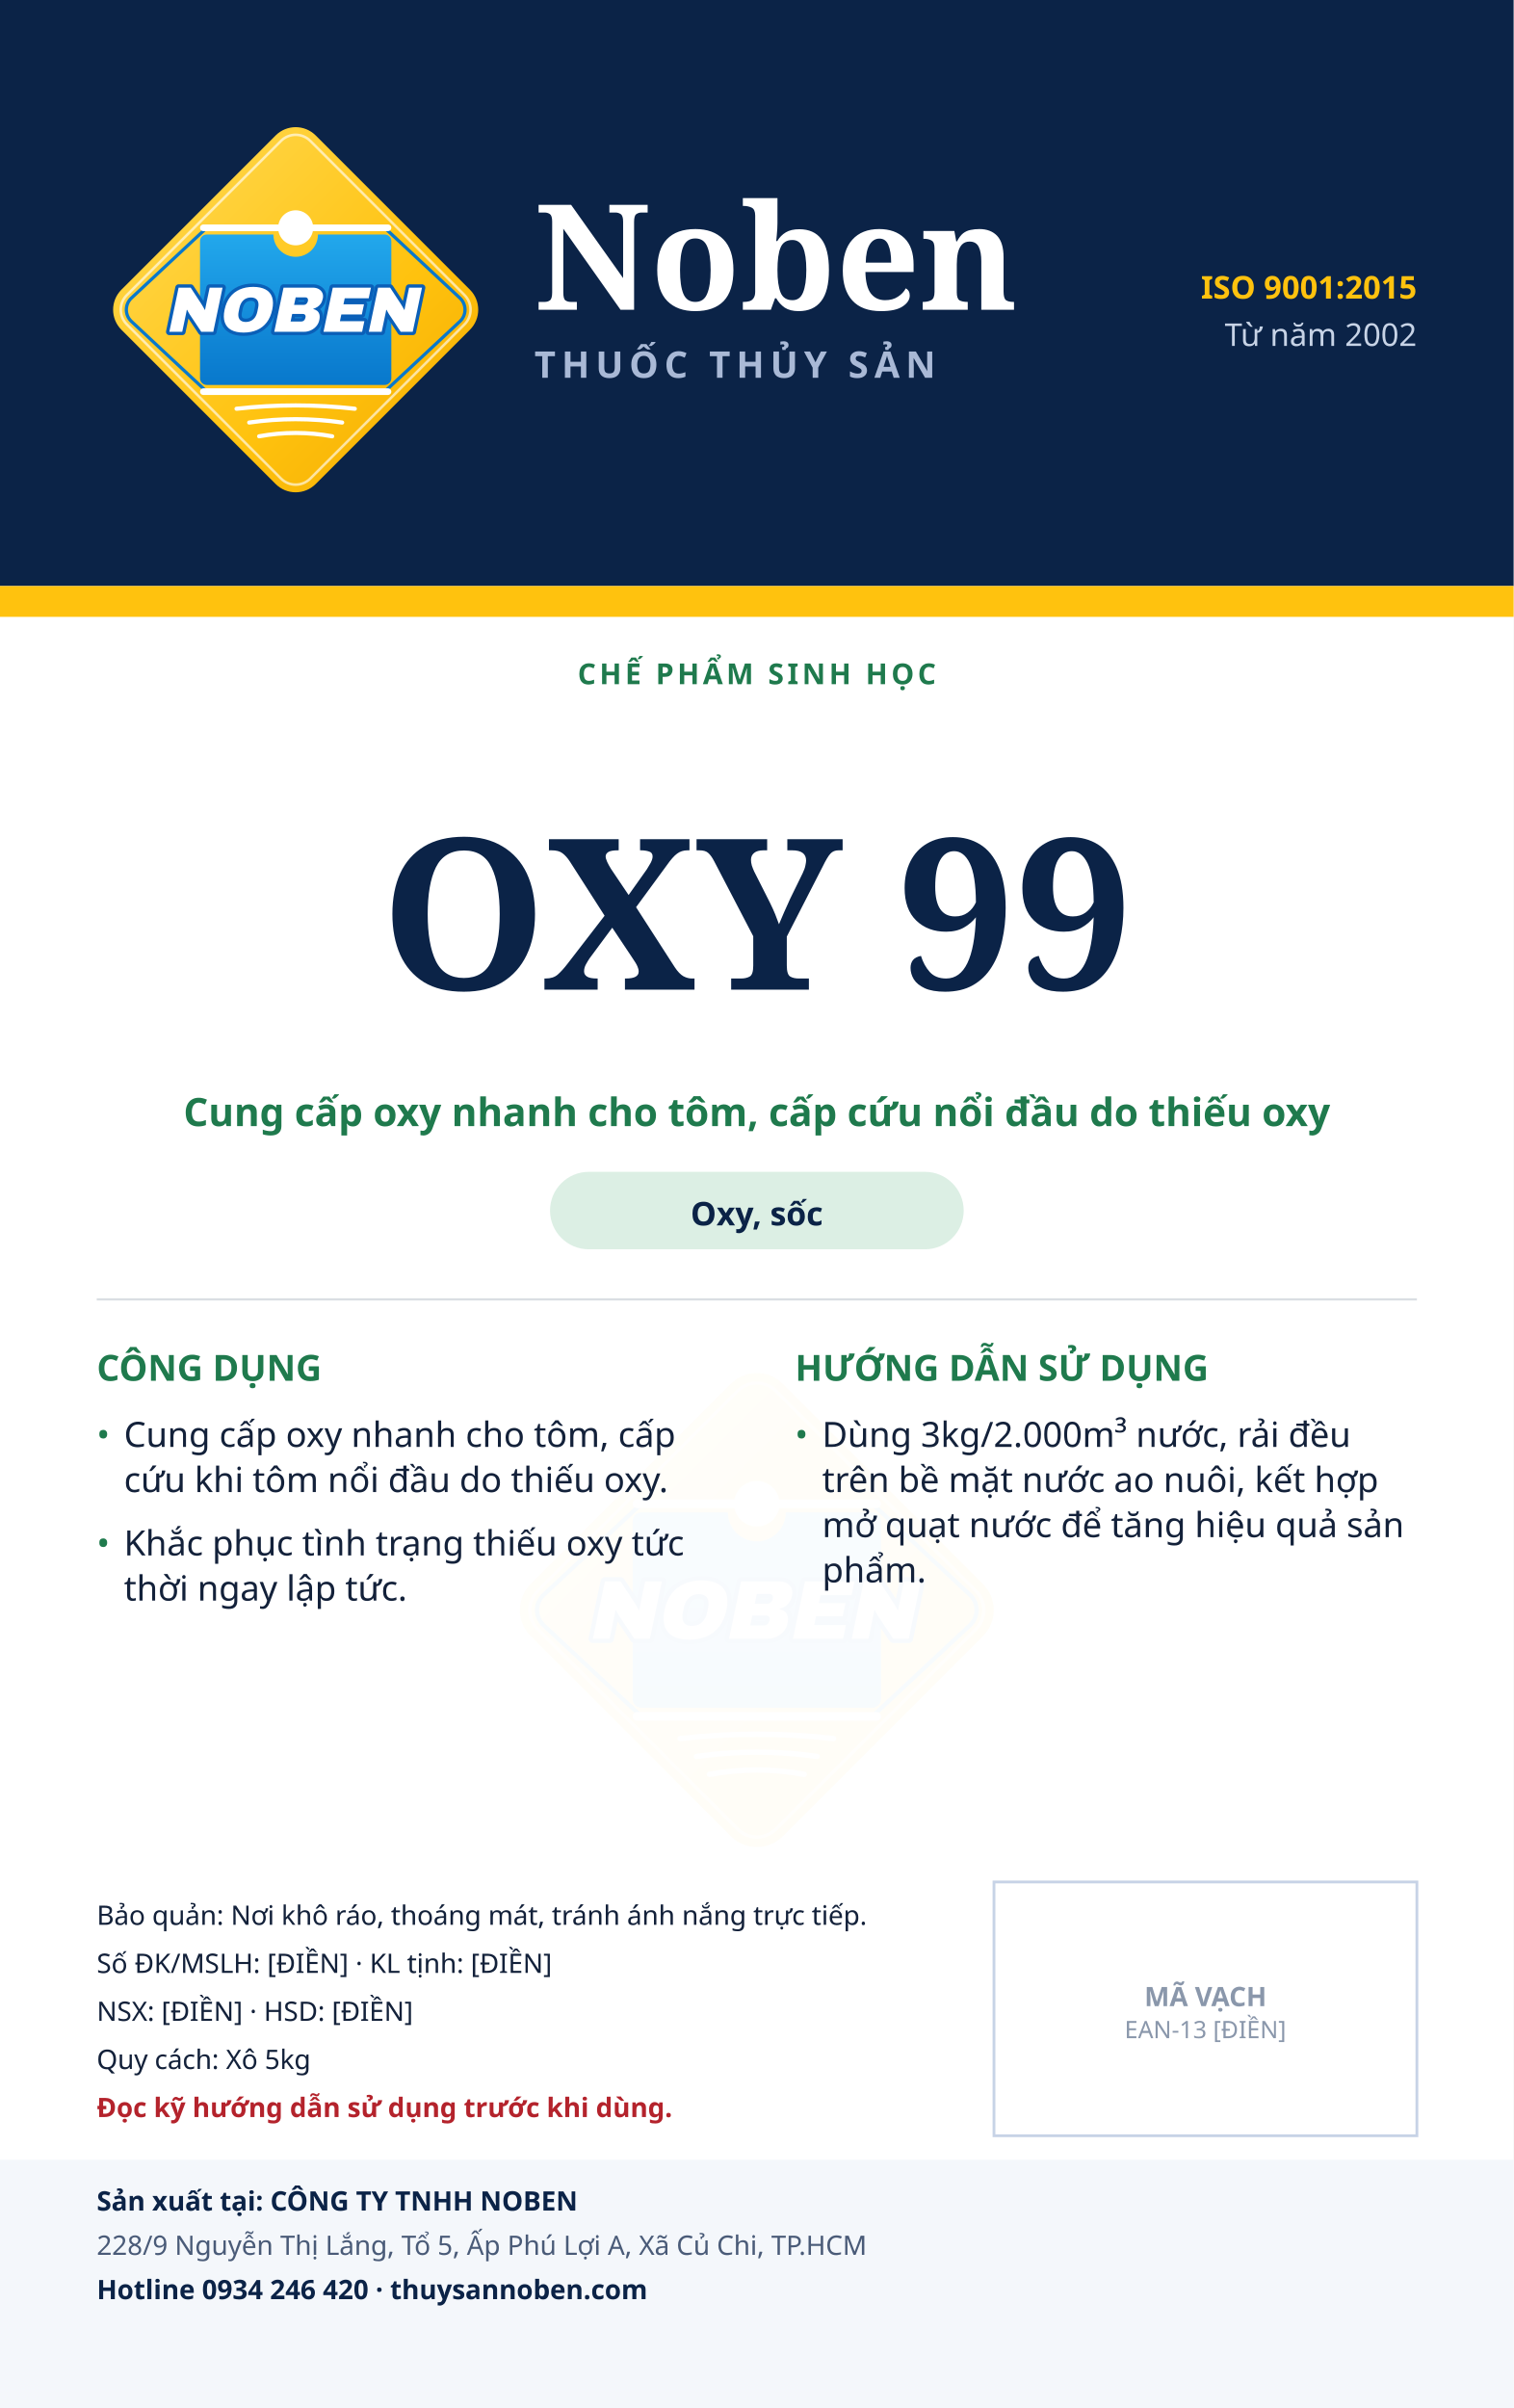
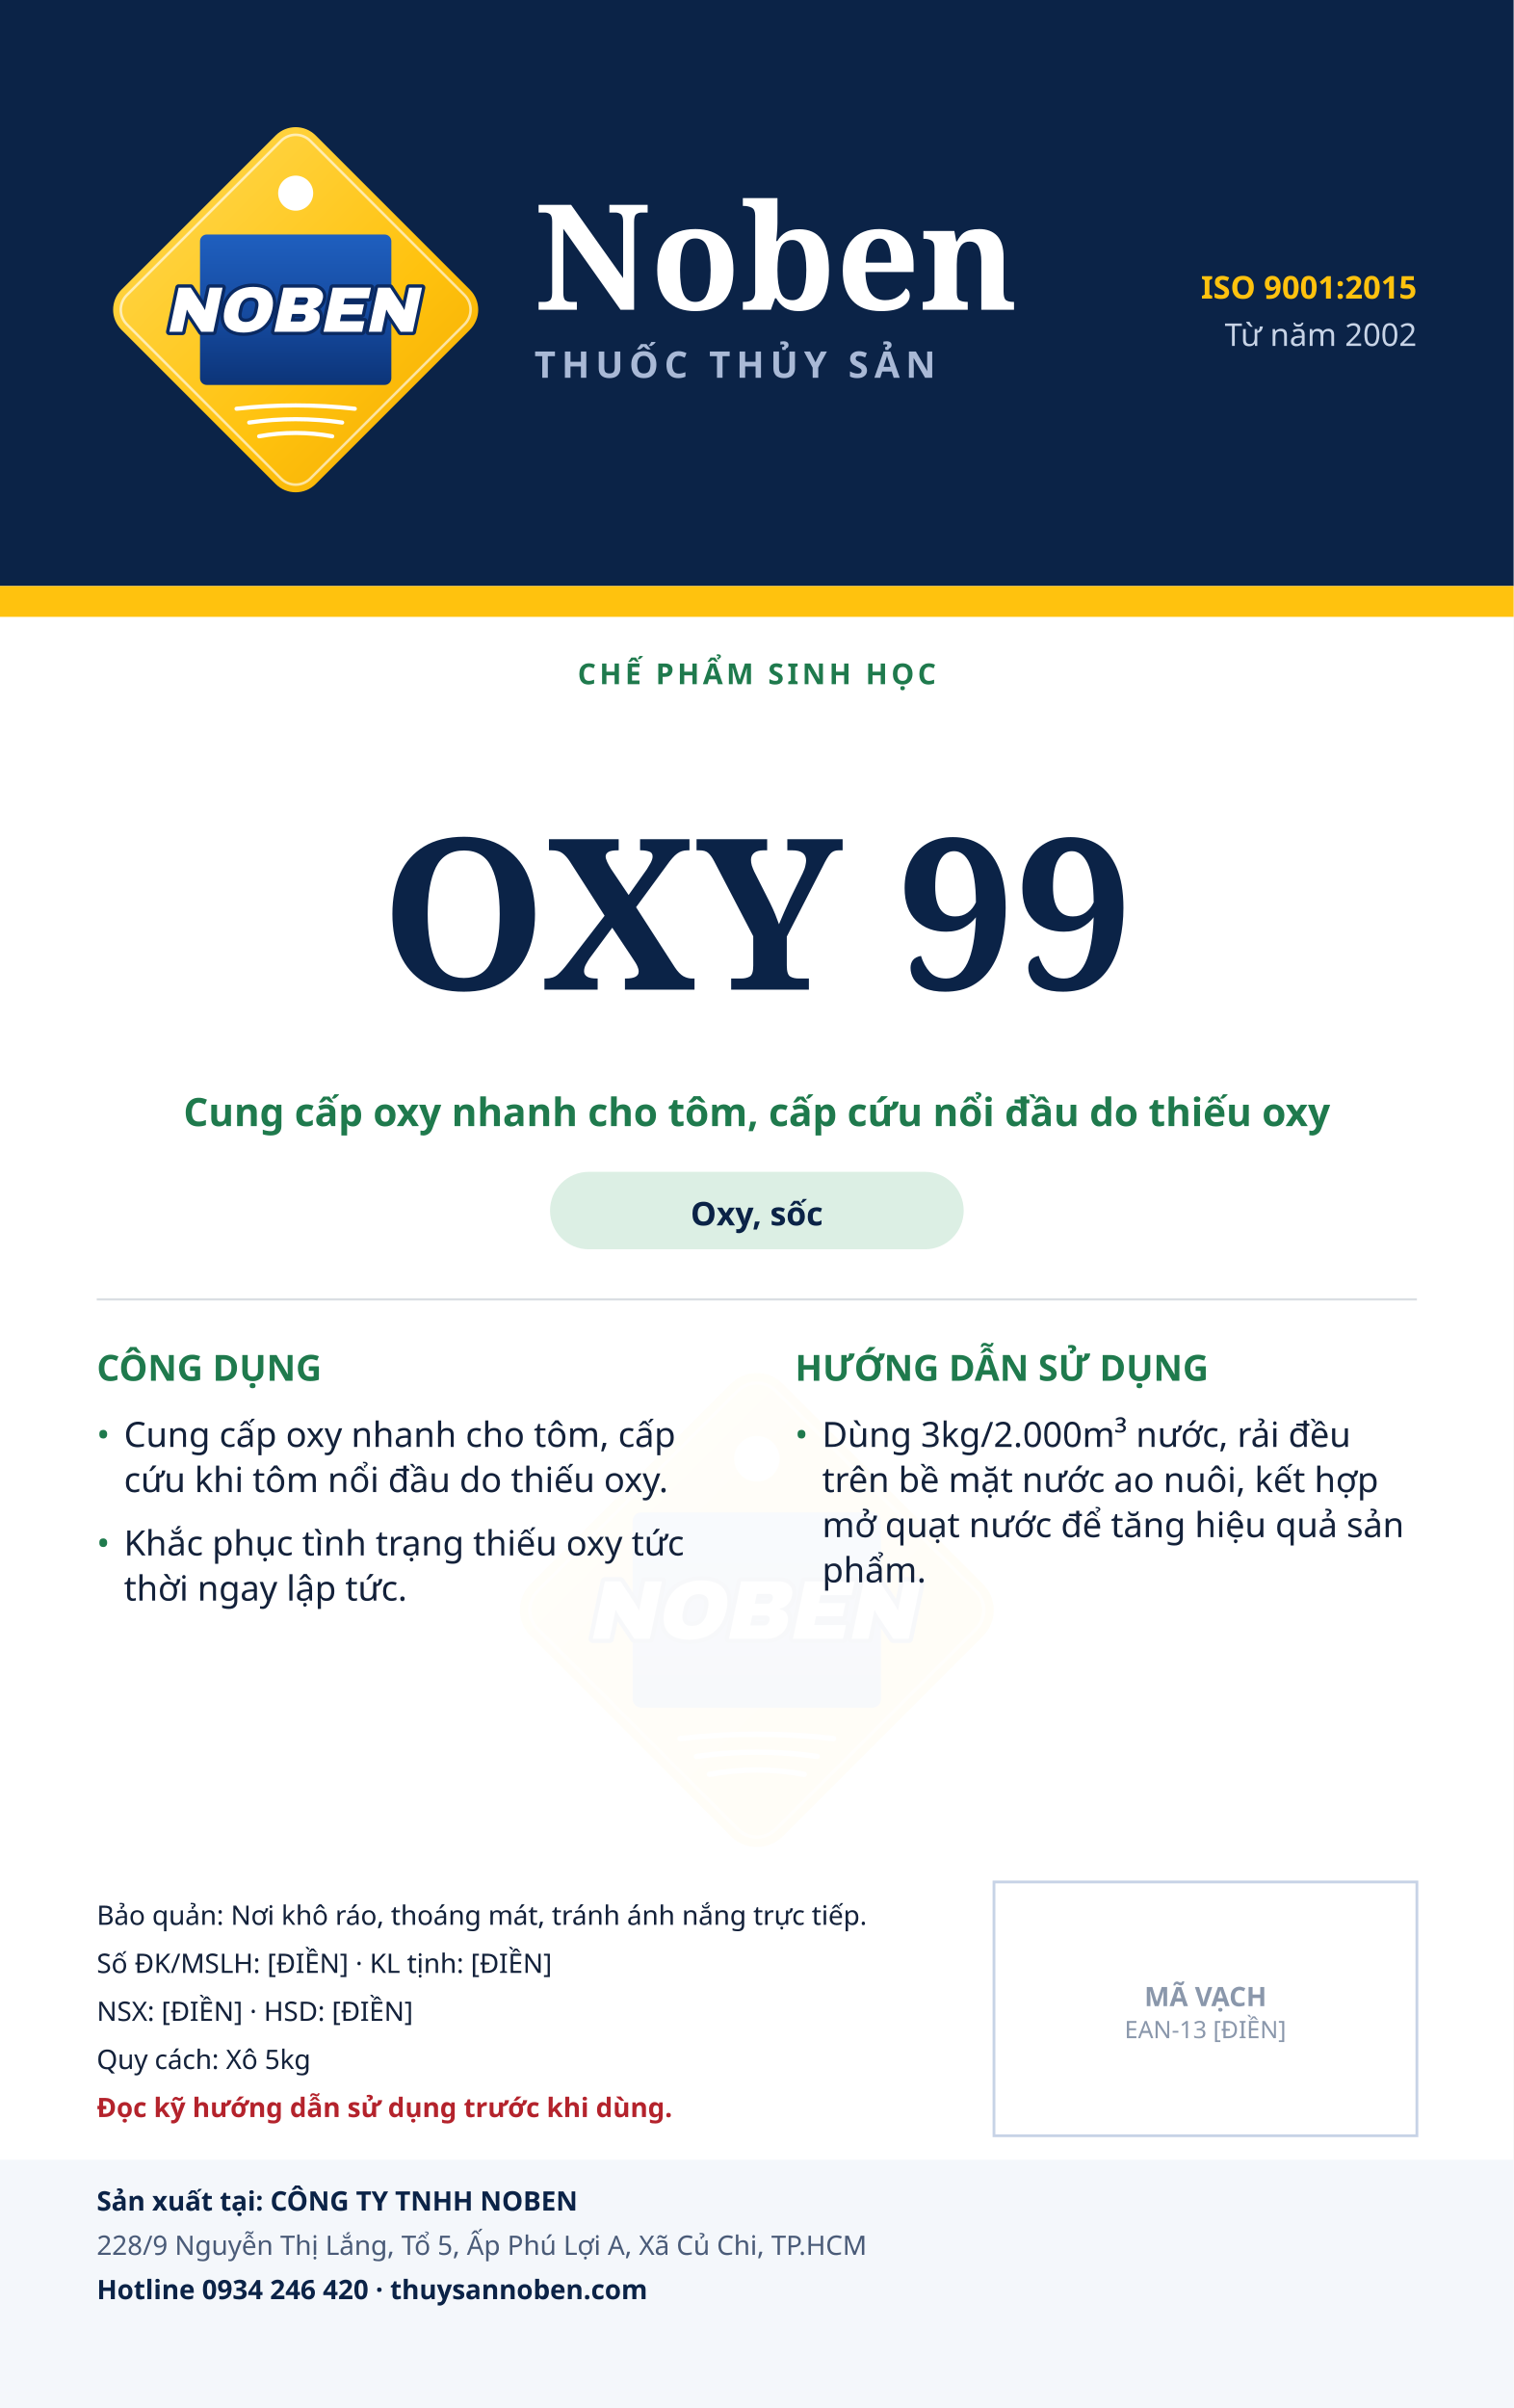
<svg xmlns="http://www.w3.org/2000/svg" xmlns:xlink="http://www.w3.org/1999/xlink" width="136mm" height="216.34mm" viewBox="-3 -3 136 216.34" data-trim="130 210.34" data-tran-le="3" data-an-toan="5.69">
  <defs>
    <clipPath id="nb-trang-giua">
      <rect x="0" y="52.42" width="130" height="138.62" />
    </clipPath>
  </defs>
  <g id="nen">
    <rect x="-3" y="-3" width="136" height="216.34" fill="#ffffff" />
    <rect x="-3" y="191.04" width="136" height="22.3" fill="#f4f7fb" />
    <g opacity="0.035" clip-path="url(#nb-trang-giua)">
      <use href="#nb-mark-art" xlink:href="#nb-mark-art" transform="translate(41.8 118.45) scale(0.09063)" />
    </g>
  </g>
  <g id="dai-thuong-hieu" data-khung="45.02 0 79.29 49.65">
    <rect x="-3" y="-3" width="136" height="52.65" fill="#0b2347" />
    <rect x="-3" y="49.65" width="136" height="2.77" fill="#ffc20e" />
    <text font-family="'Playfair Display ExtraBold', 'Playfair Display', serif" font-weight="800" font-size="13.21" fill="#ffffff" x="45.02" y="24.83">Noben</text>
    <text font-family="'Be Vietnam Pro SemiBold', 'Be Vietnam Pro', sans-serif" font-weight="600" font-size="3.3" fill="#a9b9d6" letter-spacing="0.53" x="45.02" y="30.94">THUỐC THỦY SẢN</text>
    <text font-family="'Be Vietnam Pro SemiBold', 'Be Vietnam Pro', sans-serif" font-weight="600" font-size="2.83" fill="#ffc20e" text-anchor="end" x="124.31" y="23.83">ISO 9001:2015</text>
    <text font-family="'Be Vietnam Pro', sans-serif" font-weight="400" font-size="2.83" fill="#c7d3e6" text-anchor="end" x="124.31" y="28.08">Từ năm 2002</text>
  </g>
  <g id="logo">
    <g transform="translate(5.69 6.95) scale(0.06983)">
      <g id="nb-mark-art">
        <defs>
          <linearGradient id="nb-g" x1="0" y1="0" x2="1" y2="1">
            <stop offset="0" stop-color="#ffdb57" />
            <stop offset=".618" stop-color="#ffc20e" />
            <stop offset="1" stop-color="#f2a900" />
          </linearGradient>
          <linearGradient id="nb-b" x1="0" y1="0" x2="0" y2="1">
-             <stop offset="0" stop-color="#22a8ec" />
-             <stop offset=".618" stop-color="#1289d8" />
-             <stop offset="1" stop-color="#0878cc" />
+             <stop offset="0" stop-color="#1f5fbf" />
+             <stop offset=".618" stop-color="#14479a" />
+             <stop offset="1" stop-color="#0c3478" />
          </linearGradient>
        </defs>
        <path d="M281.79 31.79 L480.21 230.21 A36.47 36.47 0 0 1 480.21 281.79 L281.79 480.21 A36.47 36.47 0 0 1 230.21 480.21 L31.79 281.79 A36.47 36.47 0 0 1 31.79 230.21 L230.21 31.79 A36.47 36.47 0 0 1 281.79 31.79 Z" fill="url(#nb-g)" />
-         <path d="M274.83 38.76 L473.24 237.17 A26.62 26.62 0 0 1 473.24 274.83 L274.83 473.24 A26.62 26.62 0 0 1 237.17 473.24 L38.76 274.83 A26.62 26.62 0 0 1 38.76 237.17 L237.17 38.76 A26.62 26.62 0 0 1 274.83 38.76 Z" fill="none" stroke="#fff" stroke-opacity=".618" stroke-width="3.29" />
-         <path d="M370.48 150.62 L467.36 240.98 A20.53 20.53 0 0 1 467.36 271.02 L370.48 361.38 M141.52 150.62 L44.64 240.98 A20.53 20.53 0 0 0 44.64 271.02 L141.52 361.38" fill="none" stroke="#0878cc" stroke-width="4.18" stroke-linejoin="round" stroke-linecap="round" />
-         <rect x="132.91" y="146.31" width="246.19" height="8.61" rx="4.31" fill="#fff" />
-         <rect x="132.91" y="357.08" width="246.19" height="8.61" rx="4.31" fill="#fff" />
-         <path d="M141.52 159.23 H227.33 A28.67 28.67 0 0 0 284.67 159.23 H370.48 A8.61 8.61 0 0 1 379.09 167.84 V344.16 A8.61 8.61 0 0 1 370.48 352.77 H141.52 A8.61 8.61 0 0 1 132.91 344.16 V167.84 A8.61 8.61 0 0 1 141.52 159.23 Z" fill="url(#nb-b)" />
-         <circle cx="256" cy="150.62" r="22.54" fill="#fff" />
+         <path d="M274.83 38.76 L473.24 237.17 A26.62 26.62 0 0 1 473.24 274.83 L274.83 473.24 A26.62 26.62 0 0 1 237.17 473.24 L38.76 274.83 A26.62 26.62 0 0 1 38.76 237.17 L237.17 38.76 A26.62 26.62 0 0 1 274.83 38.76 Z" fill="none" stroke="#ffffff" stroke-opacity=".618" stroke-width="3.29" />
+         <path d="M141.52 159.23 H370.48 A8.61 8.61 0 0 1 379.09 167.84 V344.16 A8.61 8.61 0 0 1 370.48 352.77 H141.52 A8.61 8.61 0 0 1 132.91 344.16 V167.84 A8.61 8.61 0 0 1 141.52 159.23 Z" fill="url(#nb-b)" />
+         <circle cx="256" cy="106.02" r="22.54" fill="#ffffff" />
        <g transform="translate(93.46 284.39) scale(0.89704)">
-           <g fill="none" stroke="#0a5fb8" stroke-width="9.6" stroke-linejoin="round">
+           <g fill="none" stroke="#0a2a63" stroke-width="9.6" stroke-linejoin="round">
            <path transform="translate(-6.81 0)" d="M6.808 0.0 20.1 -63.296H37.396L52.312 -40.572Q52.947 -39.652 53.96 -37.904Q54.973 -36.156 56.022 -34.362Q57.071 -32.568 57.575 -31.464L58.074 -31.648Q58.523 -34.224 59.054 -36.754Q59.586 -39.284 59.856 -40.572L64.628 -63.296H83.12L69.828 0.0H52.624L35.765 -25.3Q34.587 -27.14 33.802 -28.658Q33.017 -30.176 32.295 -31.556L31.796 -31.372Q31.521 -29.624 31.154 -27.876Q30.787 -26.128 30.613 -25.3L25.3 0.0Z " />
            <path transform="translate(-7.2 0)" d="M113.676 1.104Q102.912 1.104 96.049 -2.576Q89.186 -6.256 86.674 -13.57Q84.162 -20.884 86.422 -31.648Q88.702 -42.504 94.276 -49.772Q99.85 -57.04 108.259 -60.72Q116.668 -64.4 127.432 -64.4Q138.288 -64.4 145.151 -60.72Q152.014 -57.04 154.536 -49.772Q157.058 -42.504 154.778 -31.648Q152.518 -20.884 146.934 -13.57Q141.35 -6.256 132.941 -2.576Q124.532 1.104 113.676 1.104ZM116.864 -14.076Q120.176 -14.076 122.928 -15.134Q125.68 -16.192 127.788 -18.124Q129.896 -20.056 131.294 -22.77Q132.692 -25.484 133.368 -28.704L134.604 -34.592Q135.281 -37.812 135.022 -40.526Q134.764 -43.24 133.468 -45.172Q132.172 -47.104 129.864 -48.162Q127.556 -49.22 124.244 -49.22Q120.932 -49.22 118.18 -48.162Q115.428 -47.104 113.366 -45.172Q111.304 -43.24 109.906 -40.526Q108.509 -37.812 107.832 -34.592L106.596 -28.704Q105.92 -25.484 106.178 -22.77Q106.436 -20.056 107.686 -18.124Q108.936 -16.192 111.244 -15.134Q113.552 -14.076 116.864 -14.076Z " />
            <path transform="translate(-7.59 0)" d="M158.08 0.0 171.372 -63.296H213.508Q218.292 -63.296 221.833 -61.318Q225.373 -59.34 227.031 -55.844Q228.689 -52.348 227.723 -47.748Q226.757 -43.148 224.667 -40.204Q222.577 -37.26 219.827 -35.558Q217.078 -33.856 214.052 -33.028L213.975 -32.66Q217.132 -31.924 219.469 -30.13Q221.807 -28.336 222.786 -25.116Q223.766 -21.896 222.704 -16.836Q221.641 -11.776 218.365 -8.004Q215.089 -4.232 210.504 -2.116Q205.92 0.0 200.768 0.0ZM181.503 -14.72H196.959Q199.075 -14.72 200.672 -16.192Q202.269 -17.664 202.888 -20.608Q203.177 -21.988 202.821 -23.138Q202.464 -24.288 201.542 -24.932Q200.619 -25.576 199.239 -25.576H183.783ZM186.526 -38.64H200.51Q201.982 -38.64 203.139 -39.33Q204.296 -40.02 205.165 -41.308Q206.033 -42.596 206.439 -44.528Q206.864 -46.552 205.783 -47.978Q204.703 -49.404 202.771 -49.404H188.787Z " />
            <path transform="translate(-7.8 0)" d="M228.932 0.0 242.224 -63.296H296.964L293.776 -48.116H259.368L257.533 -39.376H286.973L283.92 -24.84H254.48L252.452 -15.18H287.504L284.316 0.0Z " />
            <path transform="translate(-8 0)" d="M294.08 0.0 307.372 -63.296H324.668L339.584 -40.572Q340.219 -39.652 341.232 -37.904Q342.245 -36.156 343.294 -34.362Q344.343 -32.568 344.847 -31.464L345.346 -31.648Q345.795 -34.224 346.326 -36.754Q346.858 -39.284 347.128 -40.572L351.9 -63.296H370.392L357.1 0.0H339.896L323.037 -25.3Q321.859 -27.14 321.074 -28.658Q320.289 -30.176 319.567 -31.556L319.068 -31.372Q318.793 -29.624 318.426 -27.876Q318.059 -26.128 317.885 -25.3L312.572 0.0Z" />
          </g>
-           <g fill="#fff">
+           <g fill="#ffffff">
            <path transform="translate(-6.81 0)" d="M6.808 0.0 20.1 -63.296H37.396L52.312 -40.572Q52.947 -39.652 53.96 -37.904Q54.973 -36.156 56.022 -34.362Q57.071 -32.568 57.575 -31.464L58.074 -31.648Q58.523 -34.224 59.054 -36.754Q59.586 -39.284 59.856 -40.572L64.628 -63.296H83.12L69.828 0.0H52.624L35.765 -25.3Q34.587 -27.14 33.802 -28.658Q33.017 -30.176 32.295 -31.556L31.796 -31.372Q31.521 -29.624 31.154 -27.876Q30.787 -26.128 30.613 -25.3L25.3 0.0Z " />
            <path transform="translate(-7.2 0)" d="M113.676 1.104Q102.912 1.104 96.049 -2.576Q89.186 -6.256 86.674 -13.57Q84.162 -20.884 86.422 -31.648Q88.702 -42.504 94.276 -49.772Q99.85 -57.04 108.259 -60.72Q116.668 -64.4 127.432 -64.4Q138.288 -64.4 145.151 -60.72Q152.014 -57.04 154.536 -49.772Q157.058 -42.504 154.778 -31.648Q152.518 -20.884 146.934 -13.57Q141.35 -6.256 132.941 -2.576Q124.532 1.104 113.676 1.104ZM116.864 -14.076Q120.176 -14.076 122.928 -15.134Q125.68 -16.192 127.788 -18.124Q129.896 -20.056 131.294 -22.77Q132.692 -25.484 133.368 -28.704L134.604 -34.592Q135.281 -37.812 135.022 -40.526Q134.764 -43.24 133.468 -45.172Q132.172 -47.104 129.864 -48.162Q127.556 -49.22 124.244 -49.22Q120.932 -49.22 118.18 -48.162Q115.428 -47.104 113.366 -45.172Q111.304 -43.24 109.906 -40.526Q108.509 -37.812 107.832 -34.592L106.596 -28.704Q105.92 -25.484 106.178 -22.77Q106.436 -20.056 107.686 -18.124Q108.936 -16.192 111.244 -15.134Q113.552 -14.076 116.864 -14.076Z " />
            <path transform="translate(-7.59 0)" d="M158.08 0.0 171.372 -63.296H213.508Q218.292 -63.296 221.833 -61.318Q225.373 -59.34 227.031 -55.844Q228.689 -52.348 227.723 -47.748Q226.757 -43.148 224.667 -40.204Q222.577 -37.26 219.827 -35.558Q217.078 -33.856 214.052 -33.028L213.975 -32.66Q217.132 -31.924 219.469 -30.13Q221.807 -28.336 222.786 -25.116Q223.766 -21.896 222.704 -16.836Q221.641 -11.776 218.365 -8.004Q215.089 -4.232 210.504 -2.116Q205.92 0.0 200.768 0.0ZM181.503 -14.72H196.959Q199.075 -14.72 200.672 -16.192Q202.269 -17.664 202.888 -20.608Q203.177 -21.988 202.821 -23.138Q202.464 -24.288 201.542 -24.932Q200.619 -25.576 199.239 -25.576H183.783ZM186.526 -38.64H200.51Q201.982 -38.64 203.139 -39.33Q204.296 -40.02 205.165 -41.308Q206.033 -42.596 206.439 -44.528Q206.864 -46.552 205.783 -47.978Q204.703 -49.404 202.771 -49.404H188.787Z " />
            <path transform="translate(-7.8 0)" d="M228.932 0.0 242.224 -63.296H296.964L293.776 -48.116H259.368L257.533 -39.376H286.973L283.92 -24.84H254.48L252.452 -15.18H287.504L284.316 0.0Z " />
            <path transform="translate(-8 0)" d="M294.08 0.0 307.372 -63.296H324.668L339.584 -40.572Q340.219 -39.652 341.232 -37.904Q342.245 -36.156 343.294 -34.362Q344.343 -32.568 344.847 -31.464L345.346 -31.648Q345.795 -34.224 346.326 -36.754Q346.858 -39.284 347.128 -40.572L351.9 -63.296H370.392L357.1 0.0H339.896L323.037 -25.3Q321.859 -27.14 321.074 -28.658Q320.289 -30.176 319.567 -31.556L319.068 -31.372Q318.793 -29.624 318.426 -27.876Q318.059 -26.128 317.885 -25.3L312.572 0.0Z" />
          </g>
        </g>
-         <path d="M179.92 383.41 Q256 374.8 332.08 383.41 M196.19 401.13 Q256 392.52 315.81 401.13 M208.98 418.85 Q256 410.24 303.02 418.85" fill="none" stroke="#fff" stroke-width="5.32" stroke-linecap="round" />
+         <path d="M179.92 383.41 Q256 374.8 332.08 383.41 M196.19 401.13 Q256 392.52 315.81 401.13 M208.98 418.85 Q256 410.24 303.02 418.85" fill="none" stroke="#ffffff" stroke-width="5.32" stroke-linecap="round" />
      </g>
    </g>
  </g>
  <g id="ten-san-pham" data-khung="5.69 52.42 118.61 64.81">
    <text font-family="'Be Vietnam Pro SemiBold', 'Be Vietnam Pro', sans-serif" font-weight="600" font-size="2.6" fill="#1f7a4d" text-anchor="middle" letter-spacing="0.31">
      <tspan x="65" y="58.47">CHẾ PHẨM SINH HỌC</tspan>
    </text>
    <text font-family="'Playfair Display ExtraBold', 'Playfair Display', serif" font-weight="800" font-size="18.93" fill="#0b2347" text-anchor="middle">
      <tspan x="65" y="85.91">OXY 99</tspan>
    </text>
    <text font-family="'Be Vietnam Pro SemiBold', 'Be Vietnam Pro', sans-serif" font-weight="600" font-size="3.51" fill="#1f7a4d" text-anchor="middle">
      <tspan x="65" y="98.17">Cung cấp oxy nhanh cho tôm, cấp cứu nổi đầu do thiếu oxy</tspan>
    </text>
    <rect x="46.42" y="102.28" width="37.17" height="6.96" rx="3.48" fill="#dcefe4" />
    <text font-family="'Be Vietnam Pro SemiBold', 'Be Vietnam Pro', sans-serif" font-weight="600" font-size="2.92" fill="#0b2347" text-anchor="middle">
      <tspan x="65" y="107.09">Oxy, sốc</tspan>
    </text>
  </g>
  <g id="cong-dung" data-khung="5.69 117.23 55.87 24.41">
    <line x1="5.69" y1="113.74" x2="124.31" y2="113.74" stroke="#0b2347" stroke-opacity="0.15" stroke-width="0.2" />
    <text font-family="'Be Vietnam Pro SemiBold', 'Be Vietnam Pro', sans-serif" font-weight="600" font-size="3.24" fill="#1f7a4d">
      <tspan x="5.69" y="121.05">CÔNG DỤNG</tspan>
    </text>
    <text font-family="'Be Vietnam Pro', sans-serif" font-weight="400" font-size="3.12" fill="#1f7a4d" x="5.69" y="126.99">•</text>
    <text font-family="'Be Vietnam Pro', sans-serif" font-weight="400" font-size="3.12" fill="#13213a">
      <tspan x="8.14" y="126.99">Cung cấp oxy nhanh cho tôm, cấp</tspan>
      <tspan x="8.14" y="131.05">cứu khi tôm nổi đầu do thiếu oxy.</tspan>
    </text>
    <text font-family="'Be Vietnam Pro', sans-serif" font-weight="400" font-size="3.12" fill="#1f7a4d" x="5.69" y="136.74">•</text>
    <text font-family="'Be Vietnam Pro', sans-serif" font-weight="400" font-size="3.12" fill="#13213a">
      <tspan x="8.14" y="136.74">Khắc phục tình trạng thiếu oxy tức</tspan>
      <tspan x="8.14" y="140.8">thời ngay lập tức.</tspan>
    </text>
  </g>
  <g id="huong-dan" data-khung="68.43 117.23 55.87 22.77">
    <text font-family="'Be Vietnam Pro SemiBold', 'Be Vietnam Pro', sans-serif" font-weight="600" font-size="3.24" fill="#1f7a4d">
      <tspan x="68.43" y="121.05">HƯỚNG DẪN SỬ DỤNG</tspan>
    </text>
    <text font-family="'Be Vietnam Pro', sans-serif" font-weight="400" font-size="3.12" fill="#1f7a4d" x="68.43" y="126.99">•</text>
    <text font-family="'Be Vietnam Pro', sans-serif" font-weight="400" font-size="3.12" fill="#13213a">
      <tspan x="70.87" y="126.99">Dùng 3kg/2.000m³ nước, rải đều</tspan>
      <tspan x="70.87" y="131.05">trên bề mặt nước ao nuôi, kết hợp</tspan>
      <tspan x="70.87" y="135.1">mở quạt nước để tăng hiệu quả sản</tspan>
      <tspan x="70.87" y="139.16">phẩm.</tspan>
    </text>
  </g>
  <g id="thanh-phan">
</g>
  <g id="phap-ly" data-khung="5.69 166.08 118.61 38.57">
    <text font-family="'Be Vietnam Pro', sans-serif" font-weight="400" font-size="2.4" fill="#13213a">
      <tspan x="5.69" y="169.93">Bảo quản: Nơi khô ráo, thoáng mát, tránh ánh nắng trực tiếp.</tspan>
    </text>
    <text font-family="'Be Vietnam Pro', sans-serif" font-weight="400" font-size="2.4" fill="#13213a">
      <tspan x="5.69" y="174.25">Số ĐK/MSLH: [ĐIỀN] · KL tịnh: [ĐIỀN]</tspan>
    </text>
    <text font-family="'Be Vietnam Pro', sans-serif" font-weight="400" font-size="2.4" fill="#13213a">
      <tspan x="5.69" y="178.56">NSX: [ĐIỀN] · HSD: [ĐIỀN]</tspan>
    </text>
    <text font-family="'Be Vietnam Pro', sans-serif" font-weight="400" font-size="2.4" fill="#13213a">
      <tspan x="5.69" y="182.88">Quy cách: Xô 5kg</tspan>
    </text>
    <text font-family="'Be Vietnam Pro SemiBold', 'Be Vietnam Pro', sans-serif" font-weight="600" font-size="2.4" fill="#b4232c">
      <tspan x="5.69" y="187.2">Đọc kỹ hướng dẫn sử dụng trước khi dùng.</tspan>
    </text>
    <text font-family="'Be Vietnam Pro SemiBold', 'Be Vietnam Pro', sans-serif" font-weight="600" font-size="2.4" fill="#0b2347">
      <tspan x="5.69" y="195.6">Sản xuất tại: CÔNG TY TNHH NOBEN</tspan>
    </text>
    <text font-family="'Be Vietnam Pro', sans-serif" font-weight="400" font-size="2.4" fill="#4a5b78">
      <tspan x="5.69" y="199.58">228/9 Nguyễn Thị Lắng, Tổ 5, Ấp Phú Lợi A, Xã Củ Chi, TP.HCM</tspan>
    </text>
    <text font-family="'Be Vietnam Pro SemiBold', 'Be Vietnam Pro', sans-serif" font-weight="600" font-size="2.4" fill="#0b2347">
      <tspan x="5.69" y="203.56">Hotline 0934 246 420 · thuysannoben.com</tspan>
    </text>
  </g>
  <g id="ma-vach" data-khung="86.31 166.08 38 22.8">
    <rect x="86.31" y="166.08" width="38" height="22.8" fill="#ffffff" stroke="#c7d3e6" stroke-width="0.25" />
    <text font-family="'Be Vietnam Pro SemiBold', 'Be Vietnam Pro', sans-serif" font-weight="600" font-size="2.4" fill="#8a97ab" text-anchor="middle" x="105.31" y="177.24">MÃ VẠCH</text>
    <text font-family="'Be Vietnam Pro', sans-serif" font-weight="400" font-size="2.16" fill="#8a97ab" text-anchor="middle" x="105.31" y="180.12">EAN-13 [ĐIỀN]</text>
  </g>
  <g id="vung-an-toan" display="none">
    <rect x="-3" y="-3" width="136" height="216.34" fill="none" stroke="#e6007e" stroke-width="0.2" />
    <rect x="0" y="0" width="130" height="210.34" fill="none" stroke="#00a0e9" stroke-width="0.25" />
    <rect x="5.69" y="5.69" width="118.61" height="198.95" fill="none" stroke="#2fb34a" stroke-width="0.2" stroke-dasharray="1 1" />
    <line x1="0" y1="130" x2="130" y2="130" stroke="#ffc20e" stroke-width="0.2" stroke-dasharray="2 1" />
  </g>
</svg>
